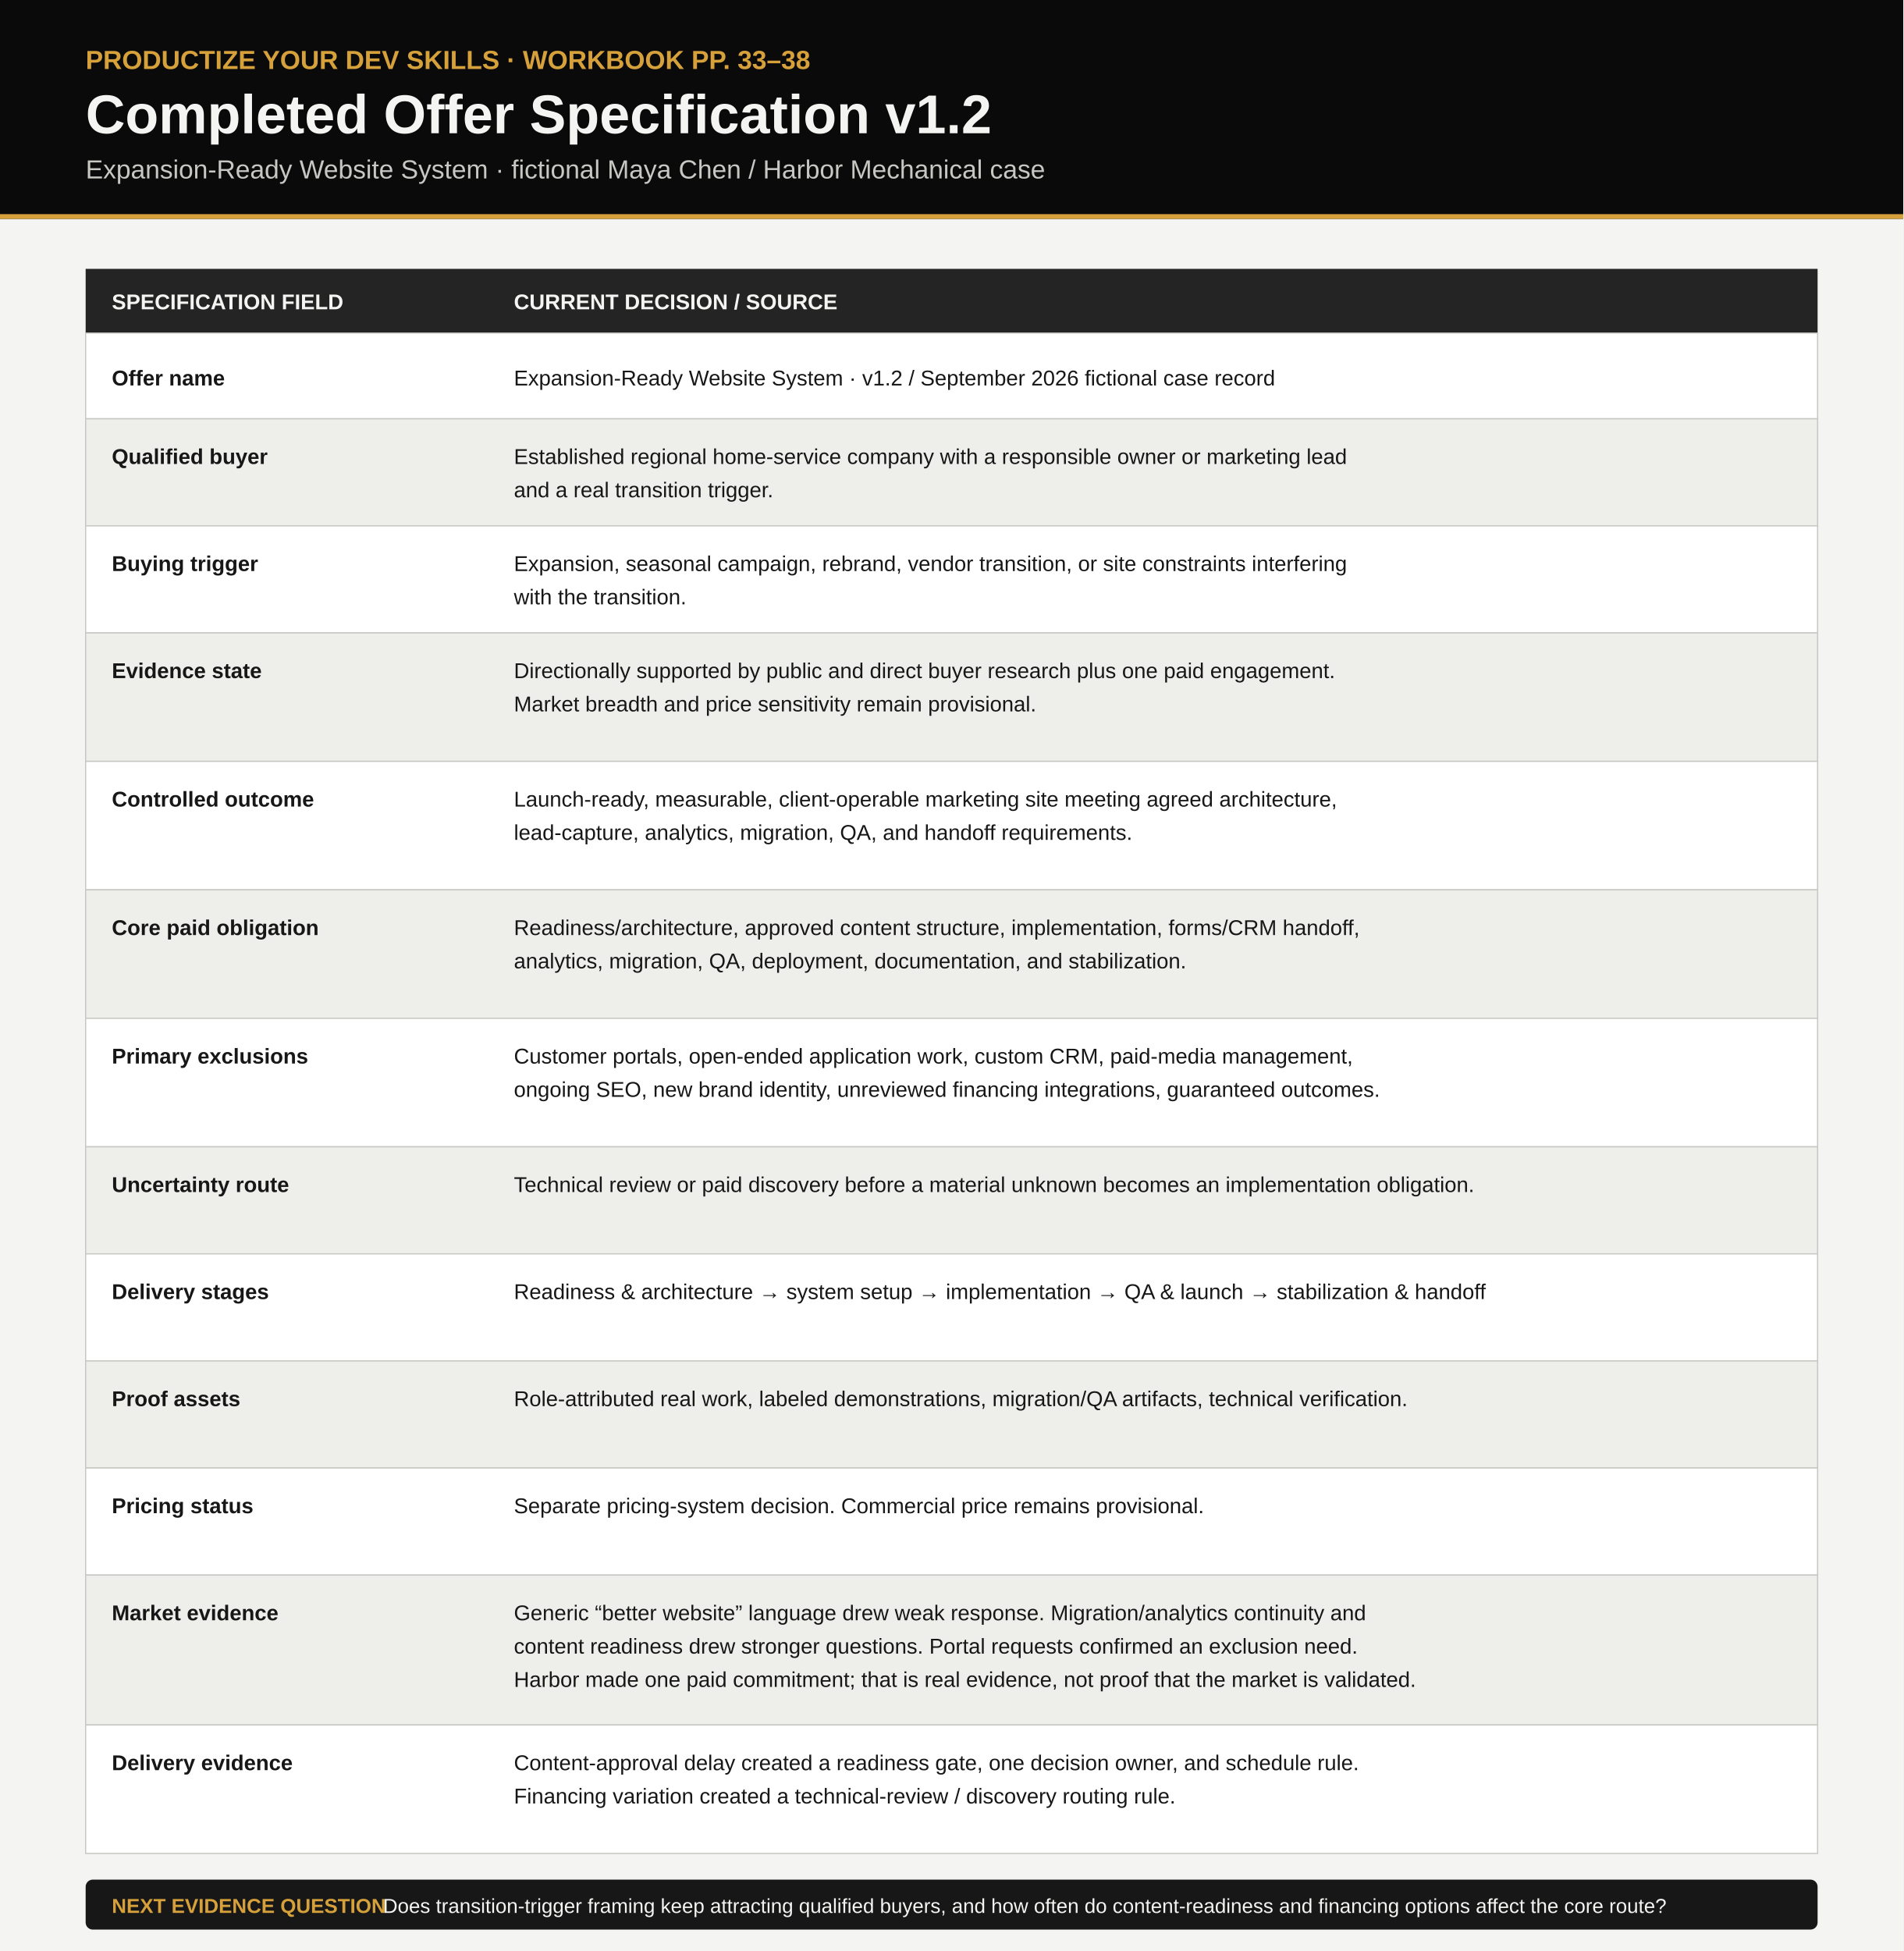
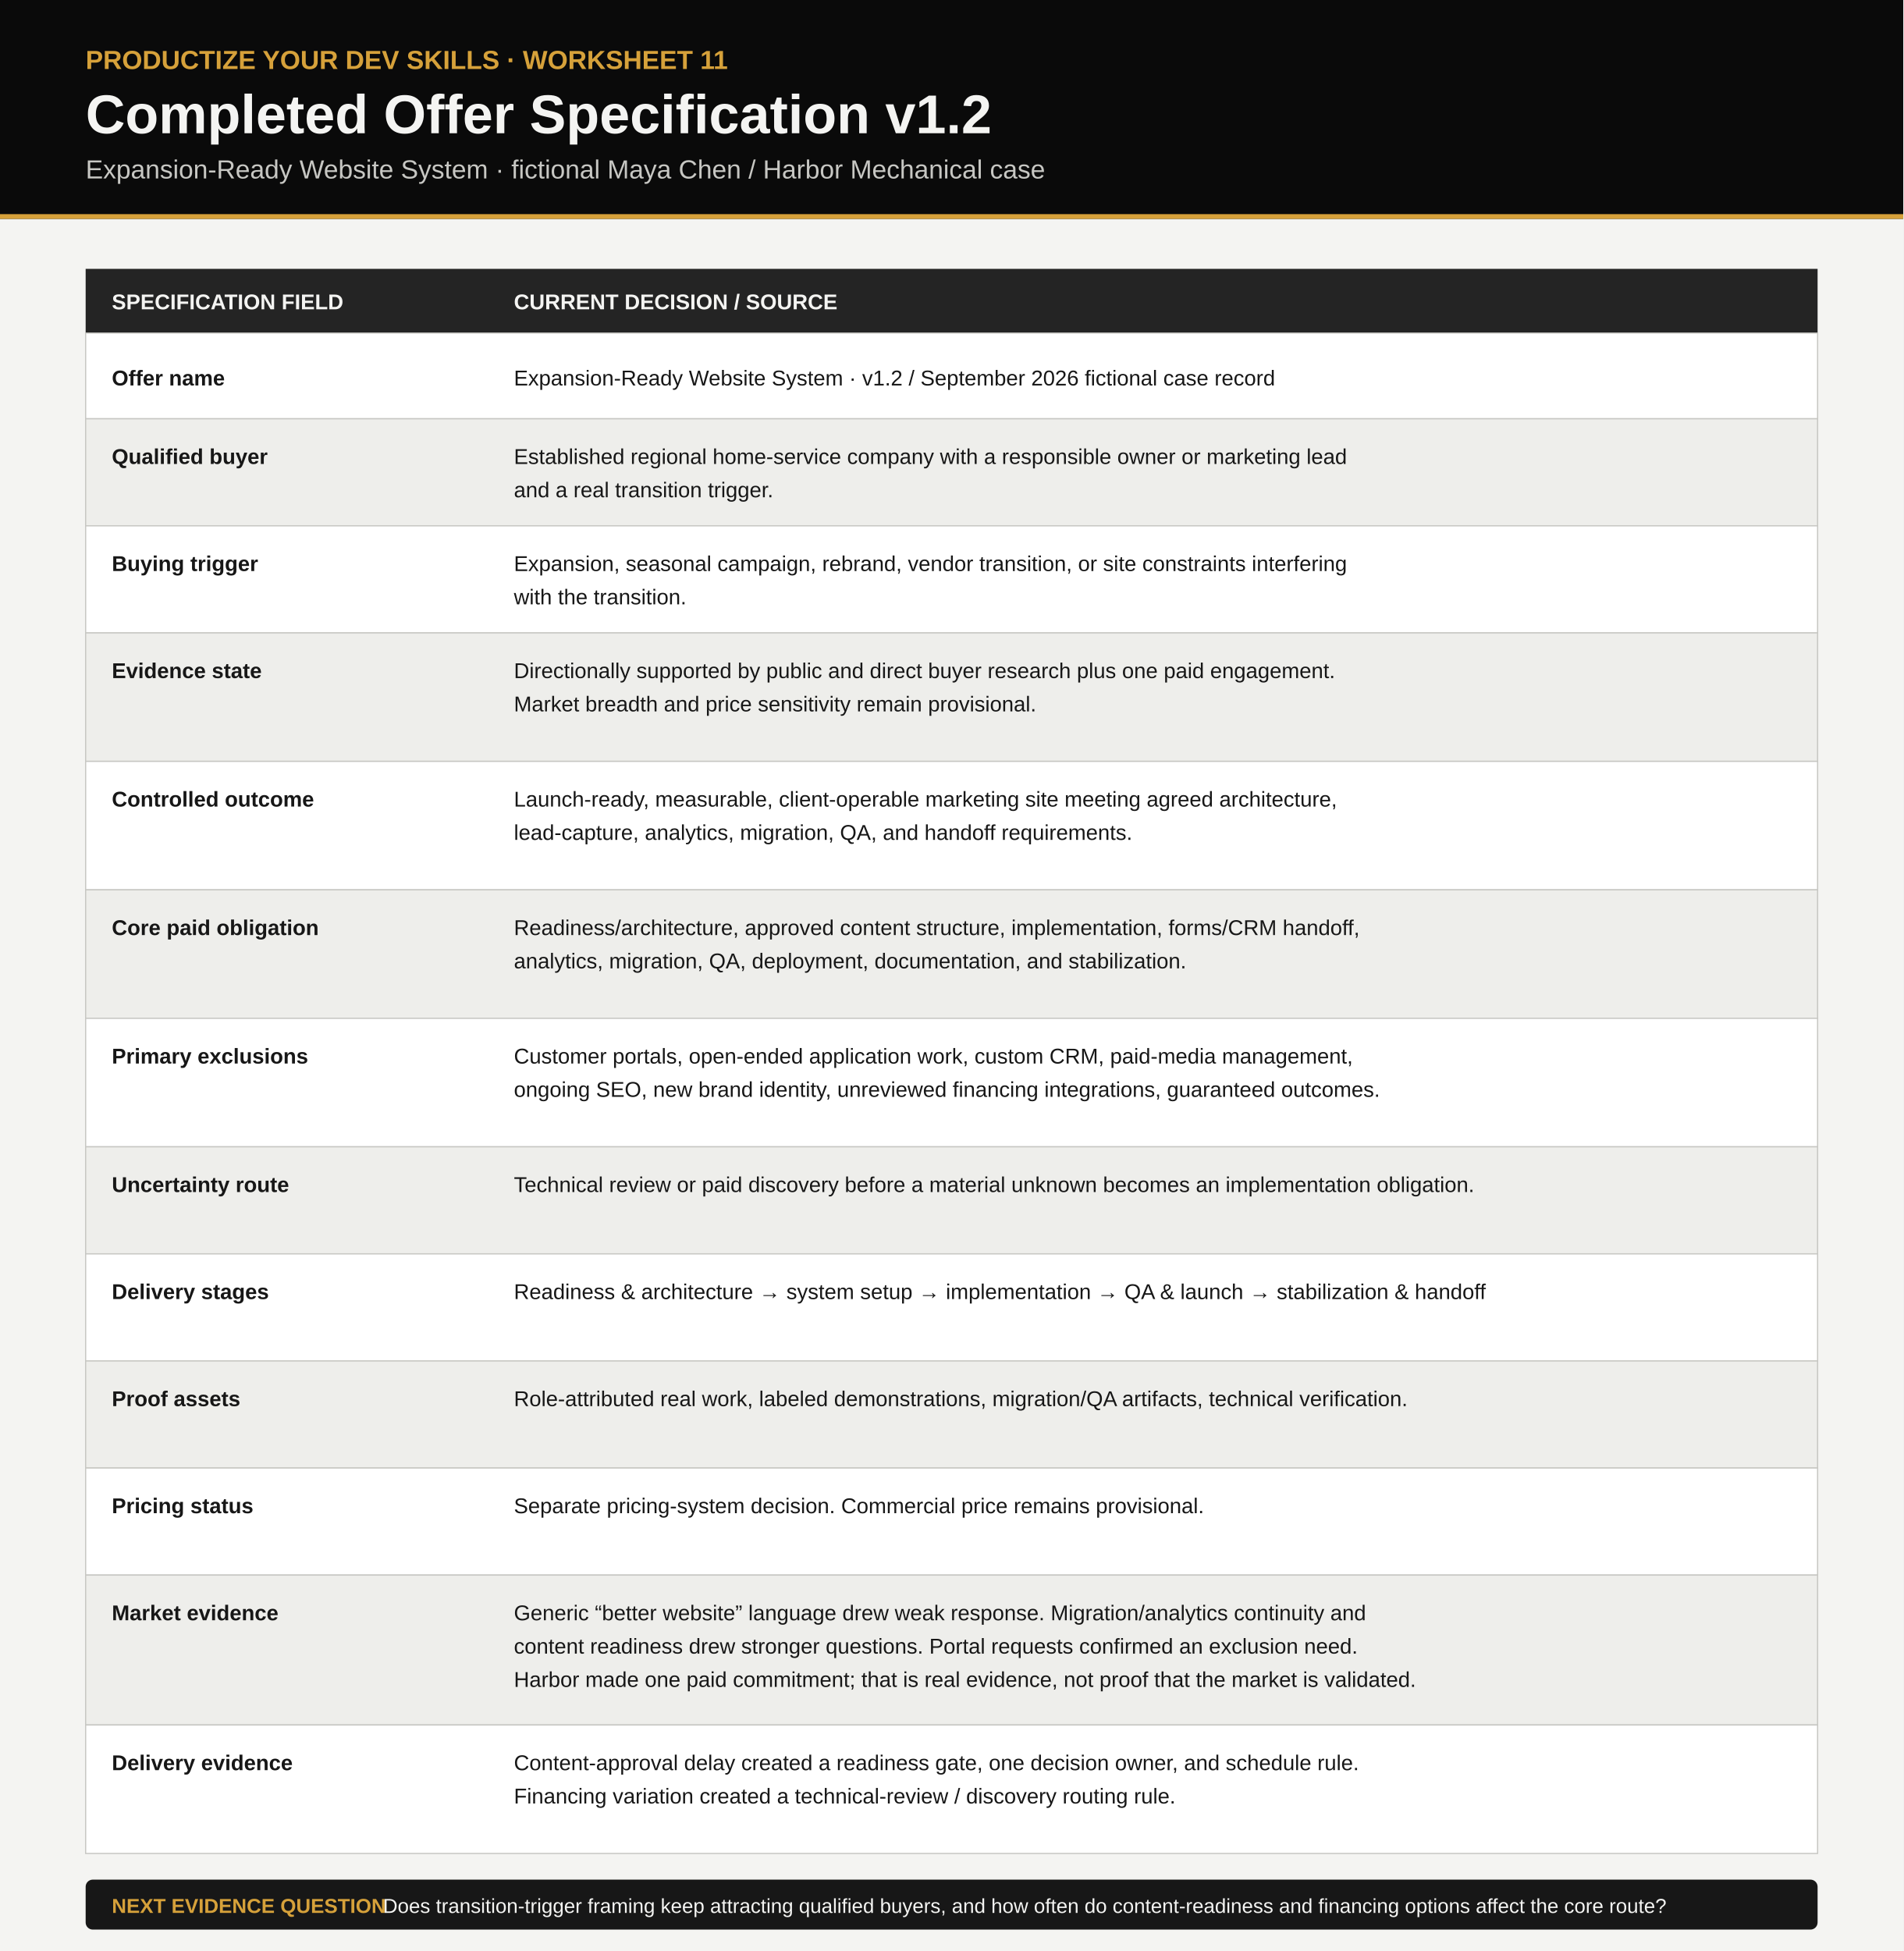
<svg xmlns="http://www.w3.org/2000/svg" width="1600" height="1640" viewBox="0 0 1600 1640" role="img" aria-labelledby="title desc">
  <rect width="1600" height="1640" fill="#f4f4f2" />
  <rect width="1600" height="184" fill="#0a0a0a" />
  <rect y="180" width="1600" height="4" fill="#d6a13a" />
-   <text x="72" y="58" font-family="Arial,sans-serif" font-size="22" font-weight="700" fill="#d6a13a">PRODUCTIZE YOUR DEV SKILLS · WORKBOOK PP. 33–38</text>
+   <text x="72" y="58" font-family="Arial,sans-serif" font-size="22" font-weight="700" fill="#d6a13a">PRODUCTIZE YOUR DEV SKILLS · WORKSHEET 11</text>
  <text x="72" y="112" font-family="Arial,sans-serif" font-size="46" font-weight="700" fill="#f4f4f2">Completed Offer Specification v1.2</text>
  <text x="72" y="150" font-family="Arial,sans-serif" font-size="22" fill="#c7c7c3">Expansion-Ready Website System · fictional Maya Chen / Harbor Mechanical case</text>
  <g font-family="Arial,sans-serif" fill="#171717">
    <rect x="72" y="226" width="1456" height="54" fill="#242424" />
    <text x="94" y="260" font-size="18" font-weight="700" fill="#f4f4f2">SPECIFICATION FIELD</text>
    <text x="432" y="260" font-size="18" font-weight="700" fill="#f4f4f2">CURRENT DECISION / SOURCE</text>
    <g font-size="18">
      <rect x="72" y="280" width="1456" height="72" fill="#fff" stroke="#c7c7c3" />
      <text x="94" y="324" font-weight="700">Offer name</text>
      <text x="432" y="324">Expansion-Ready Website System · v1.2 / September 2026 fictional case record</text>
      <rect x="72" y="352" width="1456" height="90" fill="#eeeeeb" stroke="#c7c7c3" />
      <text x="94" y="390" font-weight="700">Qualified buyer</text>
      <text x="432" y="390">Established regional home-service company with a responsible owner or marketing lead</text>
      <text x="432" y="418">and a real transition trigger.</text>
      <rect x="72" y="442" width="1456" height="90" fill="#fff" stroke="#c7c7c3" />
      <text x="94" y="480" font-weight="700">Buying trigger</text>
      <text x="432" y="480">Expansion, seasonal campaign, rebrand, vendor transition, or site constraints interfering</text>
      <text x="432" y="508">with the transition.</text>
      <rect x="72" y="532" width="1456" height="108" fill="#eeeeeb" stroke="#c7c7c3" />
      <text x="94" y="570" font-weight="700">Evidence state</text>
      <text x="432" y="570">Directionally supported by public and direct buyer research plus one paid engagement.</text>
      <text x="432" y="598">Market breadth and price sensitivity remain provisional.</text>
      <rect x="72" y="640" width="1456" height="108" fill="#fff" stroke="#c7c7c3" />
      <text x="94" y="678" font-weight="700">Controlled outcome</text>
      <text x="432" y="678">Launch-ready, measurable, client-operable marketing site meeting agreed architecture,</text>
      <text x="432" y="706">lead-capture, analytics, migration, QA, and handoff requirements.</text>
      <rect x="72" y="748" width="1456" height="108" fill="#eeeeeb" stroke="#c7c7c3" />
      <text x="94" y="786" font-weight="700">Core paid obligation</text>
      <text x="432" y="786">Readiness/architecture, approved content structure, implementation, forms/CRM handoff,</text>
      <text x="432" y="814">analytics, migration, QA, deployment, documentation, and stabilization.</text>
      <rect x="72" y="856" width="1456" height="108" fill="#fff" stroke="#c7c7c3" />
      <text x="94" y="894" font-weight="700">Primary exclusions</text>
      <text x="432" y="894">Customer portals, open-ended application work, custom CRM, paid-media management,</text>
      <text x="432" y="922">ongoing SEO, new brand identity, unreviewed financing integrations, guaranteed outcomes.</text>
      <rect x="72" y="964" width="1456" height="90" fill="#eeeeeb" stroke="#c7c7c3" />
      <text x="94" y="1002" font-weight="700">Uncertainty route</text>
      <text x="432" y="1002">Technical review or paid discovery before a material unknown becomes an implementation obligation.</text>
      <rect x="72" y="1054" width="1456" height="90" fill="#fff" stroke="#c7c7c3" />
      <text x="94" y="1092" font-weight="700">Delivery stages</text>
      <text x="432" y="1092">Readiness &amp; architecture → system setup → implementation → QA &amp; launch → stabilization &amp; handoff</text>
      <rect x="72" y="1144" width="1456" height="90" fill="#eeeeeb" stroke="#c7c7c3" />
      <text x="94" y="1182" font-weight="700">Proof assets</text>
      <text x="432" y="1182">Role-attributed real work, labeled demonstrations, migration/QA artifacts, technical verification.</text>
      <rect x="72" y="1234" width="1456" height="90" fill="#fff" stroke="#c7c7c3" />
      <text x="94" y="1272" font-weight="700">Pricing status</text>
      <text x="432" y="1272">Separate pricing-system decision. Commercial price remains provisional.</text>
      <rect x="72" y="1324" width="1456" height="126" fill="#eeeeeb" stroke="#c7c7c3" />
      <text x="94" y="1362" font-weight="700">Market evidence</text>
      <text x="432" y="1362">Generic “better website” language drew weak response. Migration/analytics continuity and</text>
      <text x="432" y="1390">content readiness drew stronger questions. Portal requests confirmed an exclusion need.</text>
      <text x="432" y="1418">Harbor made one paid commitment; that is real evidence, not proof that the market is validated.</text>
      <rect x="72" y="1450" width="1456" height="108" fill="#fff" stroke="#c7c7c3" />
      <text x="94" y="1488" font-weight="700">Delivery evidence</text>
      <text x="432" y="1488">Content-approval delay created a readiness gate, one decision owner, and schedule rule.</text>
      <text x="432" y="1516">Financing variation created a technical-review / discovery routing rule.</text>
    </g>
    <rect x="72" y="1580" width="1456" height="42" rx="6" fill="#171717" />
    <text x="94" y="1608" font-size="17" font-weight="700" fill="#d6a13a">NEXT EVIDENCE QUESTION</text>
    <text x="322" y="1608" font-size="17" fill="#f4f4f2">Does transition-trigger framing keep attracting qualified buyers, and how often do content-readiness and financing options affect the core route?</text>
  </g>
</svg>
